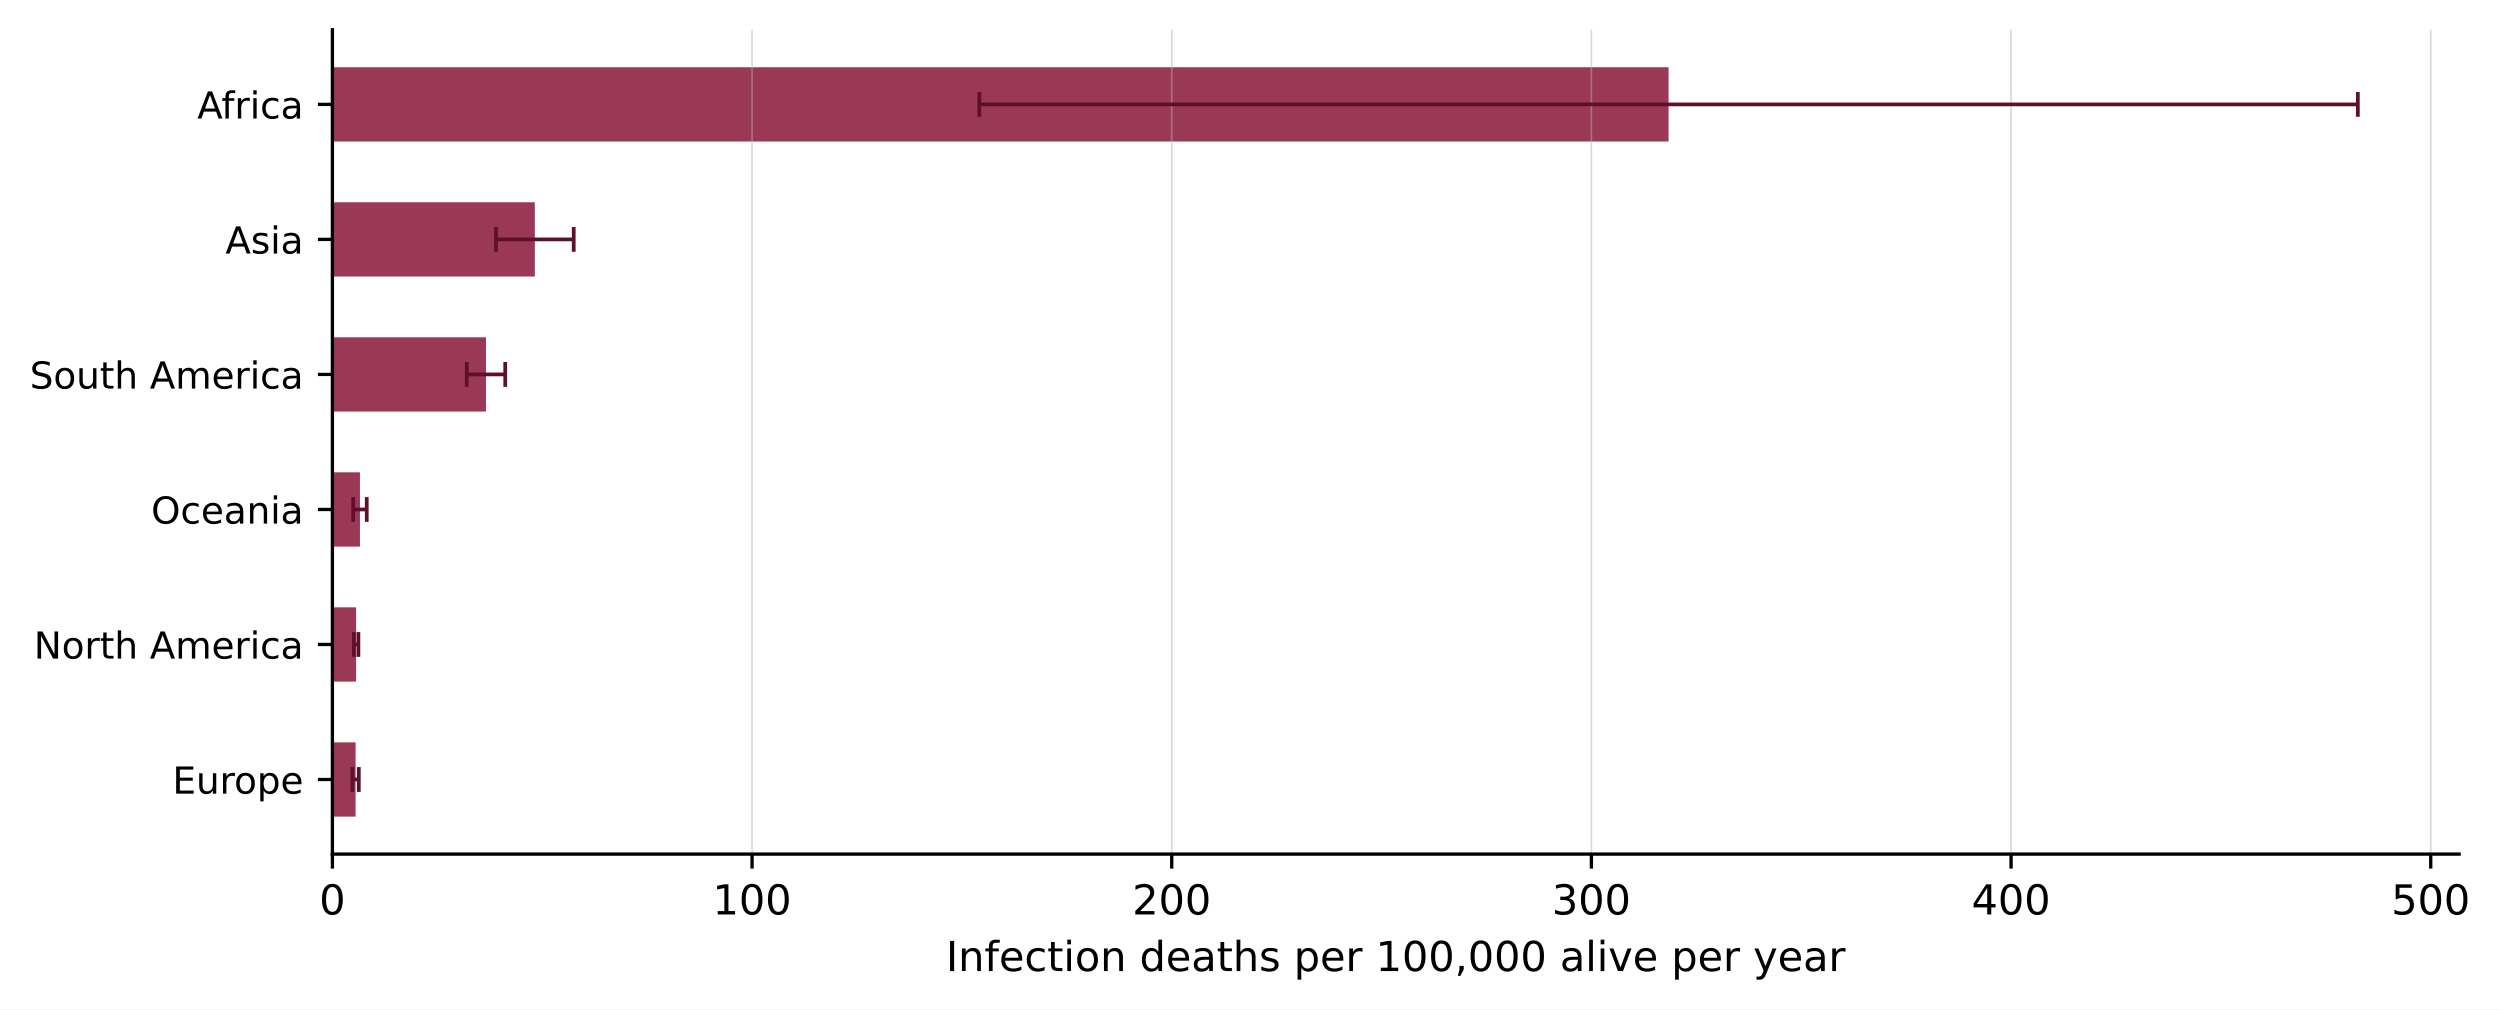
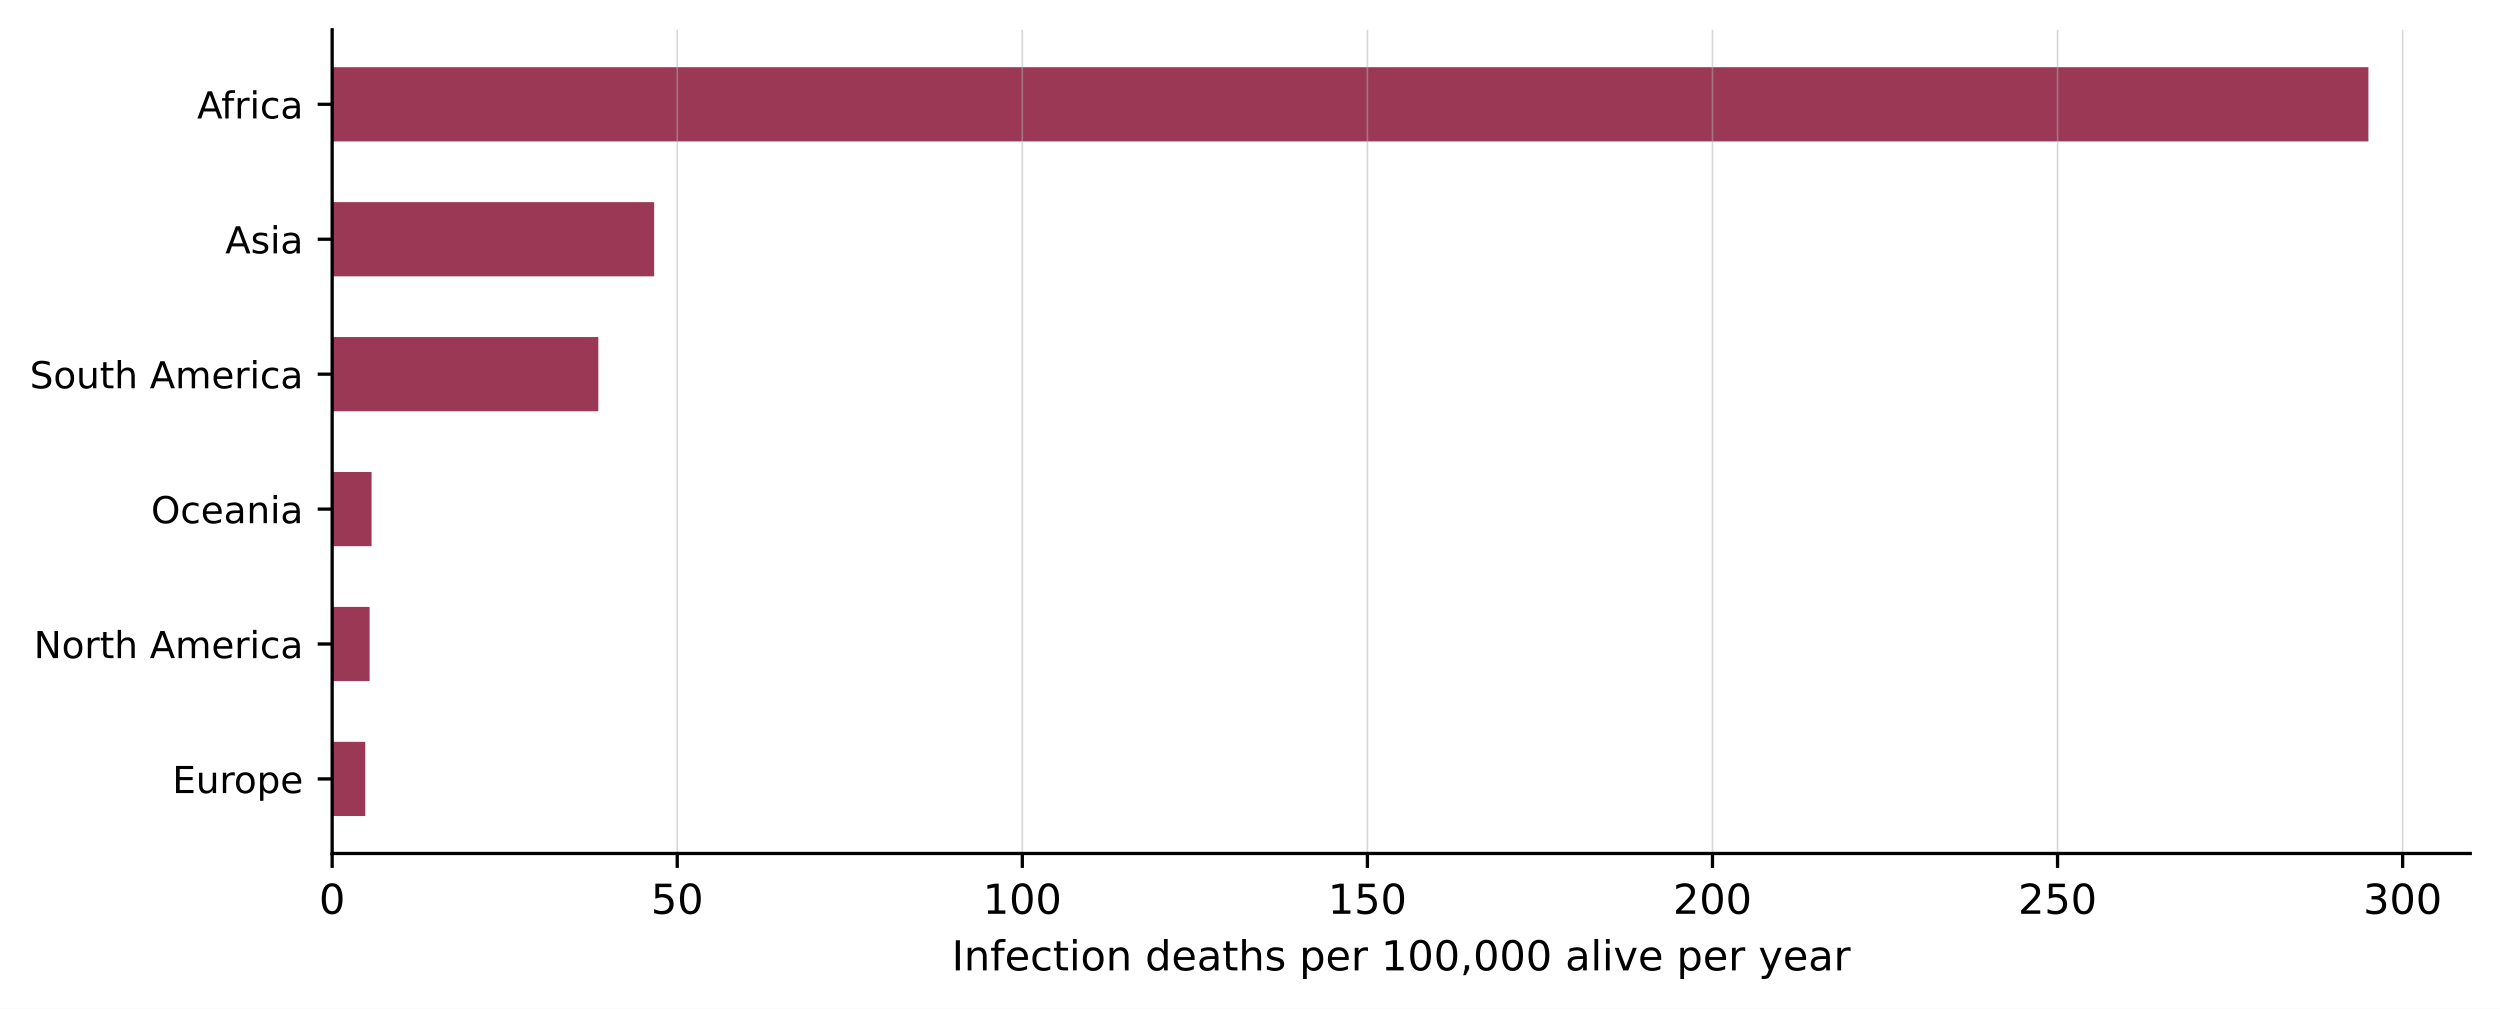
- <svg xmlns="http://www.w3.org/2000/svg" xmlns:xlink="http://www.w3.org/1999/xlink" width="604.265pt" height="243.996pt" viewBox="0 0 604.265 243.996" version="1.1">
+ <svg xmlns="http://www.w3.org/2000/svg" xmlns:xlink="http://www.w3.org/1999/xlink" width="604.702pt" height="243.996pt" viewBox="0 0 604.702 243.996" version="1.1">
  <defs>
    <style type="text/css">*{stroke-linejoin: round; stroke-linecap: butt}</style>
  </defs>
  <g id="figure_1">
    <g id="patch_1">
-       <path d="M 0 243.996  L 604.265 243.996  L 604.265 0  L 0 0  z " style="fill: #ffffff" />
+       <path d="M 0 243.996  L 604.702 243.996  L 604.702 0  L 0 0  z " style="fill: #ffffff" />
    </g>
    <g id="axes_1">
      <g id="patch_2">
-         <path d="M 80.342 206.44  L 594.382 206.44  L 594.382 7.2  L 80.342 7.2  z " style="fill: #ffffff" />
+         <path d="M 80.342 206.44  L 597.502 206.44  L 597.502 7.2  L 80.342 7.2  z " style="fill: #ffffff" />
      </g>
      <g id="patch_3">
-         <path d="M 80.342 197.384  L 85.952 197.384  L 85.952 179.434  L 80.342 179.434  z " clip-path="url(#p0e54023942)" style="fill: #8c1d40; opacity: 0.88" />
+         <path d="M 80.342 197.384  L 88.353 197.384  L 88.353 179.434  L 80.342 179.434  z " clip-path="url(#pd42f9b459a)" style="fill: #8c1d40; opacity: 0.88" />
      </g>
      <g id="patch_4">
-         <path d="M 80.342 164.748  L 86.077 164.748  L 86.077 146.799  L 80.342 146.799  z " clip-path="url(#p0e54023942)" style="fill: #8c1d40; opacity: 0.88" />
+         <path d="M 80.342 164.748  L 89.399 164.748  L 89.399 146.799  L 80.342 146.799  z " clip-path="url(#pd42f9b459a)" style="fill: #8c1d40; opacity: 0.88" />
      </g>
      <g id="patch_5">
-         <path d="M 80.342 132.113  L 87.004 132.113  L 87.004 114.163  L 80.342 114.163  z " clip-path="url(#p0e54023942)" style="fill: #8c1d40; opacity: 0.88" />
+         <path d="M 80.342 132.113  L 89.878 132.113  L 89.878 114.163  L 80.342 114.163  z " clip-path="url(#pd42f9b459a)" style="fill: #8c1d40; opacity: 0.88" />
      </g>
      <g id="patch_6">
-         <path d="M 80.342 99.477  L 117.468 99.477  L 117.468 81.527  L 80.342 81.527  z " clip-path="url(#p0e54023942)" style="fill: #8c1d40; opacity: 0.88" />
+         <path d="M 80.342 99.477  L 144.721 99.477  L 144.721 81.527  L 80.342 81.527  z " clip-path="url(#pd42f9b459a)" style="fill: #8c1d40; opacity: 0.88" />
      </g>
      <g id="patch_7">
-         <path d="M 80.342 66.841  L 129.276 66.841  L 129.276 48.892  L 80.342 48.892  z " clip-path="url(#p0e54023942)" style="fill: #8c1d40; opacity: 0.88" />
+         <path d="M 80.342 66.841  L 158.226 66.841  L 158.226 48.892  L 80.342 48.892  z " clip-path="url(#pd42f9b459a)" style="fill: #8c1d40; opacity: 0.88" />
      </g>
      <g id="patch_8">
-         <path d="M 80.342 34.206  L 403.308 34.206  L 403.308 16.256  L 80.342 16.256  z " clip-path="url(#p0e54023942)" style="fill: #8c1d40; opacity: 0.88" />
+         <path d="M 80.342 34.206  L 572.875 34.206  L 572.875 16.256  L 80.342 16.256  z " clip-path="url(#pd42f9b459a)" style="fill: #8c1d40; opacity: 0.88" />
      </g>
      <g id="matplotlib.axis_1">
        <g id="xtick_1">
          <g id="line2d_1">
-             <path d="M 80.342 206.44  L 80.342 7.2  " clip-path="url(#p0e54023942)" style="fill: none; stroke: #b0b0b0; stroke-opacity: 0.5; stroke-width: 0.4; stroke-linecap: square" />
+             <path d="M 80.342 206.44  L 80.342 7.2  " clip-path="url(#pd42f9b459a)" style="fill: none; stroke: #b0b0b0; stroke-opacity: 0.5; stroke-width: 0.4; stroke-linecap: square" />
          </g>
          <g id="line2d_2">
            <defs>
-               <path id="m147372805a" d="M 0 0  L 0 3.5  " style="stroke: #000000; stroke-width: 0.8" />
+               <path id="m259a328cdf" d="M 0 0  L 0 3.5  " style="stroke: #000000; stroke-width: 0.8" />
            </defs>
            <g>
-               <use xlink:href="#m147372805a" x="80.342" y="206.44" style="stroke: #000000; stroke-width: 0.8" />
+               <use xlink:href="#m259a328cdf" x="80.342" y="206.44" style="stroke: #000000; stroke-width: 0.8" />
            </g>
          </g>
          <g id="text_1">
            <g transform="translate(77.16031 221.0384) scale(0.1 -0.1)">
              <defs>
                <path id="DejaVuSans-30" d="M 2034 4250  Q 1547 4250 1301 3770  Q 1056 3291 1056 2328  Q 1056 1369 1301 889  Q 1547 409 2034 409  Q 2525 409 2770 889  Q 3016 1369 3016 2328  Q 3016 3291 2770 3770  Q 2525 4250 2034 4250  z M 2034 4750  Q 2819 4750 3233 4129  Q 3647 3509 3647 2328  Q 3647 1150 3233 529  Q 2819 -91 2034 -91  Q 1250 -91 836 529  Q 422 1150 422 2328  Q 422 3509 836 4129  Q 1250 4750 2034 4750  z " transform="scale(0.015625)" />
              </defs>
              <use xlink:href="#DejaVuSans-30" />
            </g>
          </g>
        </g>
        <g id="xtick_2">
          <g id="line2d_3">
-             <path d="M 181.777 206.44  L 181.777 7.2  " clip-path="url(#p0e54023942)" style="fill: none; stroke: #b0b0b0; stroke-opacity: 0.5; stroke-width: 0.4; stroke-linecap: square" />
+             <path d="M 163.81 206.44  L 163.81 7.2  " clip-path="url(#pd42f9b459a)" style="fill: none; stroke: #b0b0b0; stroke-opacity: 0.5; stroke-width: 0.4; stroke-linecap: square" />
          </g>
          <g id="line2d_4">
            <g>
-               <use xlink:href="#m147372805a" x="181.777" y="206.44" style="stroke: #000000; stroke-width: 0.8" />
+               <use xlink:href="#m259a328cdf" x="163.81" y="206.44" style="stroke: #000000; stroke-width: 0.8" />
            </g>
          </g>
          <g id="text_2">
-             <g transform="translate(172.2337 221.0384) scale(0.1 -0.1)">
+             <g transform="translate(157.4474 221.0384) scale(0.1 -0.1)">
+               <defs>
+                 <path id="DejaVuSans-35" d="M 691 4666  L 3169 4666  L 3169 4134  L 1269 4134  L 1269 2991  Q 1406 3038 1543 3061  Q 1681 3084 1819 3084  Q 2600 3084 3056 2656  Q 3513 2228 3513 1497  Q 3513 744 3044 326  Q 2575 -91 1722 -91  Q 1428 -91 1123 -41  Q 819 9 494 109  L 494 744  Q 775 591 1075 516  Q 1375 441 1709 441  Q 2250 441 2565 725  Q 2881 1009 2881 1497  Q 2881 1984 2565 2268  Q 2250 2553 1709 2553  Q 1456 2553 1204 2497  Q 953 2441 691 2322  L 691 4666  z " transform="scale(0.015625)" />
+               </defs>
+               <use xlink:href="#DejaVuSans-35" />
+               <use xlink:href="#DejaVuSans-30" transform="translate(63.62305 0)" />
+             </g>
+           </g>
+         </g>
+         <g id="xtick_3">
+           <g id="line2d_5">
+             <path d="M 247.278 206.44  L 247.278 7.2  " clip-path="url(#pd42f9b459a)" style="fill: none; stroke: #b0b0b0; stroke-opacity: 0.5; stroke-width: 0.4; stroke-linecap: square" />
+           </g>
+           <g id="line2d_6">
+             <g>
+               <use xlink:href="#m259a328cdf" x="247.278" y="206.44" style="stroke: #000000; stroke-width: 0.8" />
+             </g>
+           </g>
+           <g id="text_3">
+             <g transform="translate(237.7345 221.0384) scale(0.1 -0.1)">
              <defs>
                <path id="DejaVuSans-31" d="M 794 531  L 1825 531  L 1825 4091  L 703 3866  L 703 4441  L 1819 4666  L 2450 4666  L 2450 531  L 3481 531  L 3481 0  L 794 0  L 794 531  z " transform="scale(0.015625)" />
              </defs>
              <use xlink:href="#DejaVuSans-31" />
              <use xlink:href="#DejaVuSans-30" transform="translate(63.62305 0)" />
              <use xlink:href="#DejaVuSans-30" transform="translate(127.2461 0)" />
            </g>
          </g>
        </g>
-         <g id="xtick_3">
-           <g id="line2d_5">
-             <path d="M 283.213 206.44  L 283.213 7.2  " clip-path="url(#p0e54023942)" style="fill: none; stroke: #b0b0b0; stroke-opacity: 0.5; stroke-width: 0.4; stroke-linecap: square" />
-           </g>
-           <g id="line2d_6">
-             <g>
-               <use xlink:href="#m147372805a" x="283.213" y="206.44" style="stroke: #000000; stroke-width: 0.8" />
-             </g>
-           </g>
-           <g id="text_3">
-             <g transform="translate(273.6696 221.0384) scale(0.1 -0.1)">
+         <g id="xtick_4">
+           <g id="line2d_7">
+             <path d="M 330.747 206.44  L 330.747 7.2  " clip-path="url(#pd42f9b459a)" style="fill: none; stroke: #b0b0b0; stroke-opacity: 0.5; stroke-width: 0.4; stroke-linecap: square" />
+           </g>
+           <g id="line2d_8">
+             <g>
+               <use xlink:href="#m259a328cdf" x="330.747" y="206.44" style="stroke: #000000; stroke-width: 0.8" />
+             </g>
+           </g>
+           <g id="text_4">
+             <g transform="translate(321.2029 221.0384) scale(0.1 -0.1)">
+               <use xlink:href="#DejaVuSans-31" />
+               <use xlink:href="#DejaVuSans-35" transform="translate(63.62305 0)" />
+               <use xlink:href="#DejaVuSans-30" transform="translate(127.2461 0)" />
+             </g>
+           </g>
+         </g>
+         <g id="xtick_5">
+           <g id="line2d_9">
+             <path d="M 414.215 206.44  L 414.215 7.2  " clip-path="url(#pd42f9b459a)" style="fill: none; stroke: #b0b0b0; stroke-opacity: 0.5; stroke-width: 0.4; stroke-linecap: square" />
+           </g>
+           <g id="line2d_10">
+             <g>
+               <use xlink:href="#m259a328cdf" x="414.215" y="206.44" style="stroke: #000000; stroke-width: 0.8" />
+             </g>
+           </g>
+           <g id="text_5">
+             <g transform="translate(404.6713 221.0384) scale(0.1 -0.1)">
              <defs>
                <path id="DejaVuSans-32" d="M 1228 531  L 3431 531  L 3431 0  L 469 0  L 469 531  Q 828 903 1448 1529  Q 2069 2156 2228 2338  Q 2531 2678 2651 2914  Q 2772 3150 2772 3378  Q 2772 3750 2511 3984  Q 2250 4219 1831 4219  Q 1534 4219 1204 4116  Q 875 4013 500 3803  L 500 4441  Q 881 4594 1212 4672  Q 1544 4750 1819 4750  Q 2544 4750 2975 4387  Q 3406 4025 3406 3419  Q 3406 3131 3298 2873  Q 3191 2616 2906 2266  Q 2828 2175 2409 1742  Q 1991 1309 1228 531  z " transform="scale(0.015625)" />
              </defs>
              <use xlink:href="#DejaVuSans-32" />
              <use xlink:href="#DejaVuSans-30" transform="translate(63.62305 0)" />
              <use xlink:href="#DejaVuSans-30" transform="translate(127.2461 0)" />
            </g>
          </g>
        </g>
-         <g id="xtick_4">
-           <g id="line2d_7">
-             <path d="M 384.649 206.44  L 384.649 7.2  " clip-path="url(#p0e54023942)" style="fill: none; stroke: #b0b0b0; stroke-opacity: 0.5; stroke-width: 0.4; stroke-linecap: square" />
-           </g>
-           <g id="line2d_8">
-             <g>
-               <use xlink:href="#m147372805a" x="384.649" y="206.44" style="stroke: #000000; stroke-width: 0.8" />
-             </g>
-           </g>
-           <g id="text_4">
-             <g transform="translate(375.1055 221.0384) scale(0.1 -0.1)">
+         <g id="xtick_6">
+           <g id="line2d_11">
+             <path d="M 497.683 206.44  L 497.683 7.2  " clip-path="url(#pd42f9b459a)" style="fill: none; stroke: #b0b0b0; stroke-opacity: 0.5; stroke-width: 0.4; stroke-linecap: square" />
+           </g>
+           <g id="line2d_12">
+             <g>
+               <use xlink:href="#m259a328cdf" x="497.683" y="206.44" style="stroke: #000000; stroke-width: 0.8" />
+             </g>
+           </g>
+           <g id="text_6">
+             <g transform="translate(488.1396 221.0384) scale(0.1 -0.1)">
+               <use xlink:href="#DejaVuSans-32" />
+               <use xlink:href="#DejaVuSans-35" transform="translate(63.62305 0)" />
+               <use xlink:href="#DejaVuSans-30" transform="translate(127.2461 0)" />
+             </g>
+           </g>
+         </g>
+         <g id="xtick_7">
+           <g id="line2d_13">
+             <path d="M 581.152 206.44  L 581.152 7.2  " clip-path="url(#pd42f9b459a)" style="fill: none; stroke: #b0b0b0; stroke-opacity: 0.5; stroke-width: 0.4; stroke-linecap: square" />
+           </g>
+           <g id="line2d_14">
+             <g>
+               <use xlink:href="#m259a328cdf" x="581.152" y="206.44" style="stroke: #000000; stroke-width: 0.8" />
+             </g>
+           </g>
+           <g id="text_7">
+             <g transform="translate(571.608 221.0384) scale(0.1 -0.1)">
              <defs>
                <path id="DejaVuSans-33" d="M 2597 2516  Q 3050 2419 3304 2112  Q 3559 1806 3559 1356  Q 3559 666 3084 287  Q 2609 -91 1734 -91  Q 1441 -91 1130 -33  Q 819 25 488 141  L 488 750  Q 750 597 1062 519  Q 1375 441 1716 441  Q 2309 441 2620 675  Q 2931 909 2931 1356  Q 2931 1769 2642 2001  Q 2353 2234 1838 2234  L 1294 2234  L 1294 2753  L 1863 2753  Q 2328 2753 2575 2939  Q 2822 3125 2822 3475  Q 2822 3834 2567 4026  Q 2313 4219 1838 4219  Q 1578 4219 1281 4162  Q 984 4106 628 3988  L 628 4550  Q 988 4650 1302 4700  Q 1616 4750 1894 4750  Q 2613 4750 3031 4423  Q 3450 4097 3450 3541  Q 3450 3153 3228 2886  Q 3006 2619 2597 2516  z " transform="scale(0.015625)" />
              </defs>
              <use xlink:href="#DejaVuSans-33" />
              <use xlink:href="#DejaVuSans-30" transform="translate(63.62305 0)" />
              <use xlink:href="#DejaVuSans-30" transform="translate(127.2461 0)" />
            </g>
          </g>
        </g>
-         <g id="xtick_5">
-           <g id="line2d_9">
-             <path d="M 486.085 206.44  L 486.085 7.2  " clip-path="url(#p0e54023942)" style="fill: none; stroke: #b0b0b0; stroke-opacity: 0.5; stroke-width: 0.4; stroke-linecap: square" />
-           </g>
-           <g id="line2d_10">
-             <g>
-               <use xlink:href="#m147372805a" x="486.085" y="206.44" style="stroke: #000000; stroke-width: 0.8" />
-             </g>
-           </g>
-           <g id="text_5">
-             <g transform="translate(476.5415 221.0384) scale(0.1 -0.1)">
-               <defs>
-                 <path id="DejaVuSans-34" d="M 2419 4116  L 825 1625  L 2419 1625  L 2419 4116  z M 2253 4666  L 3047 4666  L 3047 1625  L 3713 1625  L 3713 1100  L 3047 1100  L 3047 0  L 2419 0  L 2419 1100  L 313 1100  L 313 1709  L 2253 4666  z " transform="scale(0.015625)" />
-               </defs>
-               <use xlink:href="#DejaVuSans-34" />
-               <use xlink:href="#DejaVuSans-30" transform="translate(63.62305 0)" />
-               <use xlink:href="#DejaVuSans-30" transform="translate(127.2461 0)" />
-             </g>
-           </g>
-         </g>
-         <g id="xtick_6">
-           <g id="line2d_11">
-             <path d="M 587.521 206.44  L 587.521 7.2  " clip-path="url(#p0e54023942)" style="fill: none; stroke: #b0b0b0; stroke-opacity: 0.5; stroke-width: 0.4; stroke-linecap: square" />
-           </g>
-           <g id="line2d_12">
-             <g>
-               <use xlink:href="#m147372805a" x="587.521" y="206.44" style="stroke: #000000; stroke-width: 0.8" />
-             </g>
-           </g>
-           <g id="text_6">
-             <g transform="translate(577.9774 221.0384) scale(0.1 -0.1)">
-               <defs>
-                 <path id="DejaVuSans-35" d="M 691 4666  L 3169 4666  L 3169 4134  L 1269 4134  L 1269 2991  Q 1406 3038 1543 3061  Q 1681 3084 1819 3084  Q 2600 3084 3056 2656  Q 3513 2228 3513 1497  Q 3513 744 3044 326  Q 2575 -91 1722 -91  Q 1428 -91 1123 -41  Q 819 9 494 109  L 494 744  Q 775 591 1075 516  Q 1375 441 1709 441  Q 2250 441 2565 725  Q 2881 1009 2881 1497  Q 2881 1984 2565 2268  Q 2250 2553 1709 2553  Q 1456 2553 1204 2497  Q 953 2441 691 2322  L 691 4666  z " transform="scale(0.015625)" />
-               </defs>
-               <use xlink:href="#DejaVuSans-35" />
-               <use xlink:href="#DejaVuSans-30" transform="translate(63.62305 0)" />
-               <use xlink:href="#DejaVuSans-30" transform="translate(127.2461 0)" />
-             </g>
-           </g>
-         </g>
-         <g id="text_7">
-           <g transform="translate(228.6494 234.7166) scale(0.1 -0.1)">
+         <g id="text_8">
+           <g transform="translate(230.2091 234.7166) scale(0.1 -0.1)">
            <defs>
              <path id="DejaVuSans-49" d="M 628 4666  L 1259 4666  L 1259 0  L 628 0  L 628 4666  z " transform="scale(0.015625)" />
              <path id="DejaVuSans-6e" d="M 3513 2113  L 3513 0  L 2938 0  L 2938 2094  Q 2938 2591 2744 2837  Q 2550 3084 2163 3084  Q 1697 3084 1428 2787  Q 1159 2491 1159 1978  L 1159 0  L 581 0  L 581 3500  L 1159 3500  L 1159 2956  Q 1366 3272 1645 3428  Q 1925 3584 2291 3584  Q 2894 3584 3203 3211  Q 3513 2838 3513 2113  z " transform="scale(0.015625)" />
              <path id="DejaVuSans-66" d="M 2375 4863  L 2375 4384  L 1825 4384  Q 1516 4384 1395 4259  Q 1275 4134 1275 3809  L 1275 3500  L 2222 3500  L 2222 3053  L 1275 3053  L 1275 0  L 697 0  L 697 3053  L 147 3053  L 147 3500  L 697 3500  L 697 3744  Q 697 4328 969 4595  Q 1241 4863 1831 4863  L 2375 4863  z " transform="scale(0.015625)" />
              <path id="DejaVuSans-65" d="M 3597 1894  L 3597 1613  L 953 1613  Q 991 1019 1311 708  Q 1631 397 2203 397  Q 2534 397 2845 478  Q 3156 559 3463 722  L 3463 178  Q 3153 47 2828 -22  Q 2503 -91 2169 -91  Q 1331 -91 842 396  Q 353 884 353 1716  Q 353 2575 817 3079  Q 1281 3584 2069 3584  Q 2775 3584 3186 3129  Q 3597 2675 3597 1894  z M 3022 2063  Q 3016 2534 2758 2815  Q 2500 3097 2075 3097  Q 1594 3097 1305 2825  Q 1016 2553 972 2059  L 3022 2063  z " transform="scale(0.015625)" />
              <path id="DejaVuSans-63" d="M 3122 3366  L 3122 2828  Q 2878 2963 2633 3030  Q 2388 3097 2138 3097  Q 1578 3097 1268 2742  Q 959 2388 959 1747  Q 959 1106 1268 751  Q 1578 397 2138 397  Q 2388 397 2633 464  Q 2878 531 3122 666  L 3122 134  Q 2881 22 2623 -34  Q 2366 -91 2075 -91  Q 1284 -91 818 406  Q 353 903 353 1747  Q 353 2603 823 3093  Q 1294 3584 2113 3584  Q 2378 3584 2631 3529  Q 2884 3475 3122 3366  z " transform="scale(0.015625)" />
              <path id="DejaVuSans-74" d="M 1172 4494  L 1172 3500  L 2356 3500  L 2356 3053  L 1172 3053  L 1172 1153  Q 1172 725 1289 603  Q 1406 481 1766 481  L 2356 481  L 2356 0  L 1766 0  Q 1100 0 847 248  Q 594 497 594 1153  L 594 3053  L 172 3053  L 172 3500  L 594 3500  L 594 4494  L 1172 4494  z " transform="scale(0.015625)" />
              <path id="DejaVuSans-69" d="M 603 3500  L 1178 3500  L 1178 0  L 603 0  L 603 3500  z M 603 4863  L 1178 4863  L 1178 4134  L 603 4134  L 603 4863  z " transform="scale(0.015625)" />
              <path id="DejaVuSans-6f" d="M 1959 3097  Q 1497 3097 1228 2736  Q 959 2375 959 1747  Q 959 1119 1226 758  Q 1494 397 1959 397  Q 2419 397 2687 759  Q 2956 1122 2956 1747  Q 2956 2369 2687 2733  Q 2419 3097 1959 3097  z M 1959 3584  Q 2709 3584 3137 3096  Q 3566 2609 3566 1747  Q 3566 888 3137 398  Q 2709 -91 1959 -91  Q 1206 -91 779 398  Q 353 888 353 1747  Q 353 2609 779 3096  Q 1206 3584 1959 3584  z " transform="scale(0.015625)" />
              <path id="DejaVuSans-20" transform="scale(0.015625)" />
              <path id="DejaVuSans-64" d="M 2906 2969  L 2906 4863  L 3481 4863  L 3481 0  L 2906 0  L 2906 525  Q 2725 213 2448 61  Q 2172 -91 1784 -91  Q 1150 -91 751 415  Q 353 922 353 1747  Q 353 2572 751 3078  Q 1150 3584 1784 3584  Q 2172 3584 2448 3432  Q 2725 3281 2906 2969  z M 947 1747  Q 947 1113 1208 752  Q 1469 391 1925 391  Q 2381 391 2643 752  Q 2906 1113 2906 1747  Q 2906 2381 2643 2742  Q 2381 3103 1925 3103  Q 1469 3103 1208 2742  Q 947 2381 947 1747  z " transform="scale(0.015625)" />
              <path id="DejaVuSans-61" d="M 2194 1759  Q 1497 1759 1228 1600  Q 959 1441 959 1056  Q 959 750 1161 570  Q 1363 391 1709 391  Q 2188 391 2477 730  Q 2766 1069 2766 1631  L 2766 1759  L 2194 1759  z M 3341 1997  L 3341 0  L 2766 0  L 2766 531  Q 2569 213 2275 61  Q 1981 -91 1556 -91  Q 1019 -91 701 211  Q 384 513 384 1019  Q 384 1609 779 1909  Q 1175 2209 1959 2209  L 2766 2209  L 2766 2266  Q 2766 2663 2505 2880  Q 2244 3097 1772 3097  Q 1472 3097 1187 3025  Q 903 2953 641 2809  L 641 3341  Q 956 3463 1253 3523  Q 1550 3584 1831 3584  Q 2591 3584 2966 3190  Q 3341 2797 3341 1997  z " transform="scale(0.015625)" />
              <path id="DejaVuSans-68" d="M 3513 2113  L 3513 0  L 2938 0  L 2938 2094  Q 2938 2591 2744 2837  Q 2550 3084 2163 3084  Q 1697 3084 1428 2787  Q 1159 2491 1159 1978  L 1159 0  L 581 0  L 581 4863  L 1159 4863  L 1159 2956  Q 1366 3272 1645 3428  Q 1925 3584 2291 3584  Q 2894 3584 3203 3211  Q 3513 2838 3513 2113  z " transform="scale(0.015625)" />
              <path id="DejaVuSans-73" d="M 2834 3397  L 2834 2853  Q 2591 2978 2328 3040  Q 2066 3103 1784 3103  Q 1356 3103 1142 2972  Q 928 2841 928 2578  Q 928 2378 1081 2264  Q 1234 2150 1697 2047  L 1894 2003  Q 2506 1872 2764 1633  Q 3022 1394 3022 966  Q 3022 478 2636 193  Q 2250 -91 1575 -91  Q 1294 -91 989 -36  Q 684 19 347 128  L 347 722  Q 666 556 975 473  Q 1284 391 1588 391  Q 1994 391 2212 530  Q 2431 669 2431 922  Q 2431 1156 2273 1281  Q 2116 1406 1581 1522  L 1381 1569  Q 847 1681 609 1914  Q 372 2147 372 2553  Q 372 3047 722 3315  Q 1072 3584 1716 3584  Q 2034 3584 2315 3537  Q 2597 3491 2834 3397  z " transform="scale(0.015625)" />
              <path id="DejaVuSans-70" d="M 1159 525  L 1159 -1331  L 581 -1331  L 581 3500  L 1159 3500  L 1159 2969  Q 1341 3281 1617 3432  Q 1894 3584 2278 3584  Q 2916 3584 3314 3078  Q 3713 2572 3713 1747  Q 3713 922 3314 415  Q 2916 -91 2278 -91  Q 1894 -91 1617 61  Q 1341 213 1159 525  z M 3116 1747  Q 3116 2381 2855 2742  Q 2594 3103 2138 3103  Q 1681 3103 1420 2742  Q 1159 2381 1159 1747  Q 1159 1113 1420 752  Q 1681 391 2138 391  Q 2594 391 2855 752  Q 3116 1113 3116 1747  z " transform="scale(0.015625)" />
              <path id="DejaVuSans-72" d="M 2631 2963  Q 2534 3019 2420 3045  Q 2306 3072 2169 3072  Q 1681 3072 1420 2755  Q 1159 2438 1159 1844  L 1159 0  L 581 0  L 581 3500  L 1159 3500  L 1159 2956  Q 1341 3275 1631 3429  Q 1922 3584 2338 3584  Q 2397 3584 2469 3576  Q 2541 3569 2628 3553  L 2631 2963  z " transform="scale(0.015625)" />
              <path id="DejaVuSans-2c" d="M 750 794  L 1409 794  L 1409 256  L 897 -744  L 494 -744  L 750 256  L 750 794  z " transform="scale(0.015625)" />
              <path id="DejaVuSans-6c" d="M 603 4863  L 1178 4863  L 1178 0  L 603 0  L 603 4863  z " transform="scale(0.015625)" />
              <path id="DejaVuSans-76" d="M 191 3500  L 800 3500  L 1894 563  L 2988 3500  L 3597 3500  L 2284 0  L 1503 0  L 191 3500  z " transform="scale(0.015625)" />
              <path id="DejaVuSans-79" d="M 2059 -325  Q 1816 -950 1584 -1140  Q 1353 -1331 966 -1331  L 506 -1331  L 506 -850  L 844 -850  Q 1081 -850 1212 -737  Q 1344 -625 1503 -206  L 1606 56  L 191 3500  L 800 3500  L 1894 763  L 2988 3500  L 3597 3500  L 2059 -325  z " transform="scale(0.015625)" />
            </defs>
            <use xlink:href="#DejaVuSans-49" />
            <use xlink:href="#DejaVuSans-6e" transform="translate(29.49219 0)" />
            <use xlink:href="#DejaVuSans-66" transform="translate(92.87109 0)" />
            <use xlink:href="#DejaVuSans-65" transform="translate(128.0762 0)" />
            <use xlink:href="#DejaVuSans-63" transform="translate(189.5996 0)" />
            <use xlink:href="#DejaVuSans-74" transform="translate(244.5801 0)" />
            <use xlink:href="#DejaVuSans-69" transform="translate(283.7891 0)" />
            <use xlink:href="#DejaVuSans-6f" transform="translate(311.5723 0)" />
            <use xlink:href="#DejaVuSans-6e" transform="translate(372.7539 0)" />
            <use xlink:href="#DejaVuSans-20" transform="translate(436.1328 0)" />
            <use xlink:href="#DejaVuSans-64" transform="translate(467.9199 0)" />
            <use xlink:href="#DejaVuSans-65" transform="translate(531.3965 0)" />
            <use xlink:href="#DejaVuSans-61" transform="translate(592.9199 0)" />
            <use xlink:href="#DejaVuSans-74" transform="translate(654.1992 0)" />
            <use xlink:href="#DejaVuSans-68" transform="translate(693.4082 0)" />
            <use xlink:href="#DejaVuSans-73" transform="translate(756.7871 0)" />
            <use xlink:href="#DejaVuSans-20" transform="translate(808.8867 0)" />
            <use xlink:href="#DejaVuSans-70" transform="translate(840.6738 0)" />
            <use xlink:href="#DejaVuSans-65" transform="translate(904.1504 0)" />
            <use xlink:href="#DejaVuSans-72" transform="translate(965.6738 0)" />
            <use xlink:href="#DejaVuSans-20" transform="translate(1006.787 0)" />
            <use xlink:href="#DejaVuSans-31" transform="translate(1038.574 0)" />
            <use xlink:href="#DejaVuSans-30" transform="translate(1102.197 0)" />
            <use xlink:href="#DejaVuSans-30" transform="translate(1165.82 0)" />
            <use xlink:href="#DejaVuSans-2c" transform="translate(1229.443 0)" />
            <use xlink:href="#DejaVuSans-30" transform="translate(1261.23 0)" />
            <use xlink:href="#DejaVuSans-30" transform="translate(1324.854 0)" />
            <use xlink:href="#DejaVuSans-30" transform="translate(1388.477 0)" />
            <use xlink:href="#DejaVuSans-20" transform="translate(1452.1 0)" />
            <use xlink:href="#DejaVuSans-61" transform="translate(1483.887 0)" />
            <use xlink:href="#DejaVuSans-6c" transform="translate(1545.166 0)" />
            <use xlink:href="#DejaVuSans-69" transform="translate(1572.949 0)" />
            <use xlink:href="#DejaVuSans-76" transform="translate(1600.732 0)" />
            <use xlink:href="#DejaVuSans-65" transform="translate(1659.912 0)" />
            <use xlink:href="#DejaVuSans-20" transform="translate(1721.436 0)" />
            <use xlink:href="#DejaVuSans-70" transform="translate(1753.223 0)" />
            <use xlink:href="#DejaVuSans-65" transform="translate(1816.699 0)" />
            <use xlink:href="#DejaVuSans-72" transform="translate(1878.223 0)" />
            <use xlink:href="#DejaVuSans-20" transform="translate(1919.336 0)" />
            <use xlink:href="#DejaVuSans-79" transform="translate(1951.123 0)" />
            <use xlink:href="#DejaVuSans-65" transform="translate(2010.303 0)" />
            <use xlink:href="#DejaVuSans-61" transform="translate(2071.826 0)" />
            <use xlink:href="#DejaVuSans-72" transform="translate(2133.105 0)" />
          </g>
        </g>
      </g>
      <g id="matplotlib.axis_2">
        <g id="ytick_1">
-           <g id="line2d_13">
+           <g id="line2d_15">
            <defs>
-               <path id="m0dc77dc71c" d="M 0 0  L -3.5 0  " style="stroke: #000000; stroke-width: 0.8" />
+               <path id="m80e7b4c4aa" d="M 0 0  L -3.5 0  " style="stroke: #000000; stroke-width: 0.8" />
            </defs>
            <g>
-               <use xlink:href="#m0dc77dc71c" x="80.342" y="188.409" style="stroke: #000000; stroke-width: 0.8" />
-             </g>
-           </g>
-           <g id="text_8">
+               <use xlink:href="#m80e7b4c4aa" x="80.342" y="188.409" style="stroke: #000000; stroke-width: 0.8" />
+             </g>
+           </g>
+           <g id="text_9">
            <g transform="translate(41.69531 191.8282) scale(0.09 -0.09)">
              <defs>
                <path id="DejaVuSans-45" d="M 628 4666  L 3578 4666  L 3578 4134  L 1259 4134  L 1259 2753  L 3481 2753  L 3481 2222  L 1259 2222  L 1259 531  L 3634 531  L 3634 0  L 628 0  L 628 4666  z " transform="scale(0.015625)" />
                <path id="DejaVuSans-75" d="M 544 1381  L 544 3500  L 1119 3500  L 1119 1403  Q 1119 906 1312 657  Q 1506 409 1894 409  Q 2359 409 2629 706  Q 2900 1003 2900 1516  L 2900 3500  L 3475 3500  L 3475 0  L 2900 0  L 2900 538  Q 2691 219 2414 64  Q 2138 -91 1772 -91  Q 1169 -91 856 284  Q 544 659 544 1381  z M 1991 3584  L 1991 3584  z " transform="scale(0.015625)" />
              </defs>
              <use xlink:href="#DejaVuSans-45" />
              <use xlink:href="#DejaVuSans-75" transform="translate(63.18359 0)" />
              <use xlink:href="#DejaVuSans-72" transform="translate(126.5625 0)" />
              <use xlink:href="#DejaVuSans-6f" transform="translate(165.4258 0)" />
              <use xlink:href="#DejaVuSans-70" transform="translate(226.6074 0)" />
              <use xlink:href="#DejaVuSans-65" transform="translate(290.084 0)" />
            </g>
          </g>
        </g>
        <g id="ytick_2">
-           <g id="line2d_14">
-             <g>
-               <use xlink:href="#m0dc77dc71c" x="80.342" y="155.773" style="stroke: #000000; stroke-width: 0.8" />
-             </g>
-           </g>
-           <g id="text_9">
+           <g id="line2d_16">
+             <g>
+               <use xlink:href="#m80e7b4c4aa" x="80.342" y="155.773" style="stroke: #000000; stroke-width: 0.8" />
+             </g>
+           </g>
+           <g id="text_10">
            <g transform="translate(8.184375 159.1926) scale(0.09 -0.09)">
              <defs>
                <path id="DejaVuSans-4e" d="M 628 4666  L 1478 4666  L 3547 763  L 3547 4666  L 4159 4666  L 4159 0  L 3309 0  L 1241 3903  L 1241 0  L 628 0  L 628 4666  z " transform="scale(0.015625)" />
                <path id="DejaVuSans-41" d="M 2188 4044  L 1331 1722  L 3047 1722  L 2188 4044  z M 1831 4666  L 2547 4666  L 4325 0  L 3669 0  L 3244 1197  L 1141 1197  L 716 0  L 50 0  L 1831 4666  z " transform="scale(0.015625)" />
                <path id="DejaVuSans-6d" d="M 3328 2828  Q 3544 3216 3844 3400  Q 4144 3584 4550 3584  Q 5097 3584 5394 3201  Q 5691 2819 5691 2113  L 5691 0  L 5113 0  L 5113 2094  Q 5113 2597 4934 2840  Q 4756 3084 4391 3084  Q 3944 3084 3684 2787  Q 3425 2491 3425 1978  L 3425 0  L 2847 0  L 2847 2094  Q 2847 2600 2669 2842  Q 2491 3084 2119 3084  Q 1678 3084 1418 2786  Q 1159 2488 1159 1978  L 1159 0  L 581 0  L 581 3500  L 1159 3500  L 1159 2956  Q 1356 3278 1631 3431  Q 1906 3584 2284 3584  Q 2666 3584 2933 3390  Q 3200 3197 3328 2828  z " transform="scale(0.015625)" />
              </defs>
              <use xlink:href="#DejaVuSans-4e" />
              <use xlink:href="#DejaVuSans-6f" transform="translate(74.80469 0)" />
              <use xlink:href="#DejaVuSans-72" transform="translate(135.9863 0)" />
              <use xlink:href="#DejaVuSans-74" transform="translate(177.0996 0)" />
              <use xlink:href="#DejaVuSans-68" transform="translate(216.3086 0)" />
              <use xlink:href="#DejaVuSans-20" transform="translate(279.6875 0)" />
              <use xlink:href="#DejaVuSans-41" transform="translate(311.4746 0)" />
              <use xlink:href="#DejaVuSans-6d" transform="translate(379.8828 0)" />
              <use xlink:href="#DejaVuSans-65" transform="translate(477.2949 0)" />
              <use xlink:href="#DejaVuSans-72" transform="translate(538.8184 0)" />
              <use xlink:href="#DejaVuSans-69" transform="translate(579.9316 0)" />
              <use xlink:href="#DejaVuSans-63" transform="translate(607.7148 0)" />
              <use xlink:href="#DejaVuSans-61" transform="translate(662.6953 0)" />
            </g>
          </g>
        </g>
        <g id="ytick_3">
-           <g id="line2d_15">
-             <g>
-               <use xlink:href="#m0dc77dc71c" x="80.342" y="123.138" style="stroke: #000000; stroke-width: 0.8" />
-             </g>
-           </g>
-           <g id="text_10">
+           <g id="line2d_17">
+             <g>
+               <use xlink:href="#m80e7b4c4aa" x="80.342" y="123.138" style="stroke: #000000; stroke-width: 0.8" />
+             </g>
+           </g>
+           <g id="text_11">
            <g transform="translate(36.53578 126.5571) scale(0.09 -0.09)">
              <defs>
                <path id="DejaVuSans-4f" d="M 2522 4238  Q 1834 4238 1429 3725  Q 1025 3213 1025 2328  Q 1025 1447 1429 934  Q 1834 422 2522 422  Q 3209 422 3611 934  Q 4013 1447 4013 2328  Q 4013 3213 3611 3725  Q 3209 4238 2522 4238  z M 2522 4750  Q 3503 4750 4090 4092  Q 4678 3434 4678 2328  Q 4678 1225 4090 567  Q 3503 -91 2522 -91  Q 1538 -91 948 565  Q 359 1222 359 2328  Q 359 3434 948 4092  Q 1538 4750 2522 4750  z " transform="scale(0.015625)" />
              </defs>
              <use xlink:href="#DejaVuSans-4f" />
              <use xlink:href="#DejaVuSans-63" transform="translate(78.71094 0)" />
              <use xlink:href="#DejaVuSans-65" transform="translate(133.6914 0)" />
              <use xlink:href="#DejaVuSans-61" transform="translate(195.2148 0)" />
              <use xlink:href="#DejaVuSans-6e" transform="translate(256.4941 0)" />
              <use xlink:href="#DejaVuSans-69" transform="translate(319.873 0)" />
              <use xlink:href="#DejaVuSans-61" transform="translate(347.6562 0)" />
            </g>
          </g>
        </g>
        <g id="ytick_4">
-           <g id="line2d_16">
-             <g>
-               <use xlink:href="#m0dc77dc71c" x="80.342" y="90.502" style="stroke: #000000; stroke-width: 0.8" />
-             </g>
-           </g>
-           <g id="text_11">
+           <g id="line2d_18">
+             <g>
+               <use xlink:href="#m80e7b4c4aa" x="80.342" y="90.502" style="stroke: #000000; stroke-width: 0.8" />
+             </g>
+           </g>
+           <g id="text_12">
            <g transform="translate(7.2 93.92153) scale(0.09 -0.09)">
              <defs>
                <path id="DejaVuSans-53" d="M 3425 4513  L 3425 3897  Q 3066 4069 2747 4153  Q 2428 4238 2131 4238  Q 1616 4238 1336 4038  Q 1056 3838 1056 3469  Q 1056 3159 1242 3001  Q 1428 2844 1947 2747  L 2328 2669  Q 3034 2534 3370 2195  Q 3706 1856 3706 1288  Q 3706 609 3251 259  Q 2797 -91 1919 -91  Q 1588 -91 1214 -16  Q 841 59 441 206  L 441 856  Q 825 641 1194 531  Q 1563 422 1919 422  Q 2459 422 2753 634  Q 3047 847 3047 1241  Q 3047 1584 2836 1778  Q 2625 1972 2144 2069  L 1759 2144  Q 1053 2284 737 2584  Q 422 2884 422 3419  Q 422 4038 858 4394  Q 1294 4750 2059 4750  Q 2388 4750 2728 4690  Q 3069 4631 3425 4513  z " transform="scale(0.015625)" />
              </defs>
              <use xlink:href="#DejaVuSans-53" />
              <use xlink:href="#DejaVuSans-6f" transform="translate(63.47656 0)" />
              <use xlink:href="#DejaVuSans-75" transform="translate(124.6582 0)" />
              <use xlink:href="#DejaVuSans-74" transform="translate(188.0371 0)" />
              <use xlink:href="#DejaVuSans-68" transform="translate(227.2461 0)" />
              <use xlink:href="#DejaVuSans-20" transform="translate(290.625 0)" />
              <use xlink:href="#DejaVuSans-41" transform="translate(322.4121 0)" />
              <use xlink:href="#DejaVuSans-6d" transform="translate(390.8203 0)" />
              <use xlink:href="#DejaVuSans-65" transform="translate(488.2324 0)" />
              <use xlink:href="#DejaVuSans-72" transform="translate(549.7559 0)" />
              <use xlink:href="#DejaVuSans-69" transform="translate(590.8691 0)" />
              <use xlink:href="#DejaVuSans-63" transform="translate(618.6523 0)" />
              <use xlink:href="#DejaVuSans-61" transform="translate(673.6328 0)" />
            </g>
          </g>
        </g>
        <g id="ytick_5">
-           <g id="line2d_17">
-             <g>
-               <use xlink:href="#m0dc77dc71c" x="80.342" y="57.867" style="stroke: #000000; stroke-width: 0.8" />
-             </g>
-           </g>
-           <g id="text_12">
+           <g id="line2d_19">
+             <g>
+               <use xlink:href="#m80e7b4c4aa" x="80.342" y="57.867" style="stroke: #000000; stroke-width: 0.8" />
+             </g>
+           </g>
+           <g id="text_13">
            <g transform="translate(54.48094 61.28598) scale(0.09 -0.09)">
              <use xlink:href="#DejaVuSans-41" />
              <use xlink:href="#DejaVuSans-73" transform="translate(68.4082 0)" />
              <use xlink:href="#DejaVuSans-69" transform="translate(120.5078 0)" />
              <use xlink:href="#DejaVuSans-61" transform="translate(148.291 0)" />
            </g>
          </g>
        </g>
        <g id="ytick_6">
-           <g id="line2d_18">
-             <g>
-               <use xlink:href="#m0dc77dc71c" x="80.342" y="25.231" style="stroke: #000000; stroke-width: 0.8" />
-             </g>
-           </g>
-           <g id="text_13">
+           <g id="line2d_20">
+             <g>
+               <use xlink:href="#m80e7b4c4aa" x="80.342" y="25.231" style="stroke: #000000; stroke-width: 0.8" />
+             </g>
+           </g>
+           <g id="text_14">
            <g transform="translate(47.67891 28.65044) scale(0.09 -0.09)">
              <use xlink:href="#DejaVuSans-41" />
              <use xlink:href="#DejaVuSans-66" transform="translate(64.7832 0)" />
              <use xlink:href="#DejaVuSans-72" transform="translate(99.98828 0)" />
              <use xlink:href="#DejaVuSans-69" transform="translate(141.1016 0)" />
              <use xlink:href="#DejaVuSans-63" transform="translate(168.8848 0)" />
              <use xlink:href="#DejaVuSans-61" transform="translate(223.8652 0)" />
            </g>
          </g>
        </g>
      </g>
-       <g id="LineCollection_1">
-         <path d="M 85.179 188.409  L 86.726 188.409  " clip-path="url(#p0e54023942)" style="fill: none; stroke: #5e102a; stroke-width: 0.9" />
-         <path d="M 85.53 155.773  L 86.623 155.773  " clip-path="url(#p0e54023942)" style="fill: none; stroke: #5e102a; stroke-width: 0.9" />
-         <path d="M 85.364 123.138  L 88.644 123.138  " clip-path="url(#p0e54023942)" style="fill: none; stroke: #5e102a; stroke-width: 0.9" />
-         <path d="M 112.819 90.502  L 122.116 90.502  " clip-path="url(#p0e54023942)" style="fill: none; stroke: #5e102a; stroke-width: 0.9" />
-         <path d="M 119.881 57.867  L 138.672 57.867  " clip-path="url(#p0e54023942)" style="fill: none; stroke: #5e102a; stroke-width: 0.9" />
-         <path d="M 236.712 25.231  L 569.904 25.231  " clip-path="url(#p0e54023942)" style="fill: none; stroke: #5e102a; stroke-width: 0.9" />
-       </g>
-       <g id="line2d_19">
-         <defs>
-           <path id="m660aa532ac" d="M 0 3  L 0 -3  " style="stroke: #5e102a; stroke-width: 0.9" />
-         </defs>
-         <g clip-path="url(#p0e54023942)">
-           <use xlink:href="#m660aa532ac" x="85.179" y="188.409" style="fill: #1f77b4; stroke: #5e102a; stroke-width: 0.9" />
-           <use xlink:href="#m660aa532ac" x="85.53" y="155.773" style="fill: #1f77b4; stroke: #5e102a; stroke-width: 0.9" />
-           <use xlink:href="#m660aa532ac" x="85.364" y="123.138" style="fill: #1f77b4; stroke: #5e102a; stroke-width: 0.9" />
-           <use xlink:href="#m660aa532ac" x="112.819" y="90.502" style="fill: #1f77b4; stroke: #5e102a; stroke-width: 0.9" />
-           <use xlink:href="#m660aa532ac" x="119.881" y="57.867" style="fill: #1f77b4; stroke: #5e102a; stroke-width: 0.9" />
-           <use xlink:href="#m660aa532ac" x="236.712" y="25.231" style="fill: #1f77b4; stroke: #5e102a; stroke-width: 0.9" />
-         </g>
-       </g>
-       <g id="line2d_20">
-         <g clip-path="url(#p0e54023942)">
-           <use xlink:href="#m660aa532ac" x="86.726" y="188.409" style="fill: #1f77b4; stroke: #5e102a; stroke-width: 0.9" />
-           <use xlink:href="#m660aa532ac" x="86.623" y="155.773" style="fill: #1f77b4; stroke: #5e102a; stroke-width: 0.9" />
-           <use xlink:href="#m660aa532ac" x="88.644" y="123.138" style="fill: #1f77b4; stroke: #5e102a; stroke-width: 0.9" />
-           <use xlink:href="#m660aa532ac" x="122.116" y="90.502" style="fill: #1f77b4; stroke: #5e102a; stroke-width: 0.9" />
-           <use xlink:href="#m660aa532ac" x="138.672" y="57.867" style="fill: #1f77b4; stroke: #5e102a; stroke-width: 0.9" />
-           <use xlink:href="#m660aa532ac" x="569.904" y="25.231" style="fill: #1f77b4; stroke: #5e102a; stroke-width: 0.9" />
-         </g>
-       </g>
      <g id="patch_9">
        <path d="M 80.342 206.44  L 80.342 7.2  " style="fill: none; stroke: #000000; stroke-width: 0.8; stroke-linejoin: miter; stroke-linecap: square" />
      </g>
      <g id="patch_10">
-         <path d="M 80.342 206.44  L 594.382 206.44  " style="fill: none; stroke: #000000; stroke-width: 0.8; stroke-linejoin: miter; stroke-linecap: square" />
+         <path d="M 80.342 206.44  L 597.502 206.44  " style="fill: none; stroke: #000000; stroke-width: 0.8; stroke-linejoin: miter; stroke-linecap: square" />
      </g>
    </g>
  </g>
  <defs>
-     <clipPath id="p0e54023942">
-       <rect x="80.342" y="7.2" width="514.041" height="199.24" />
+     <clipPath id="pd42f9b459a">
+       <rect x="80.342" y="7.2" width="517.16" height="199.24" />
    </clipPath>
  </defs>
</svg>
